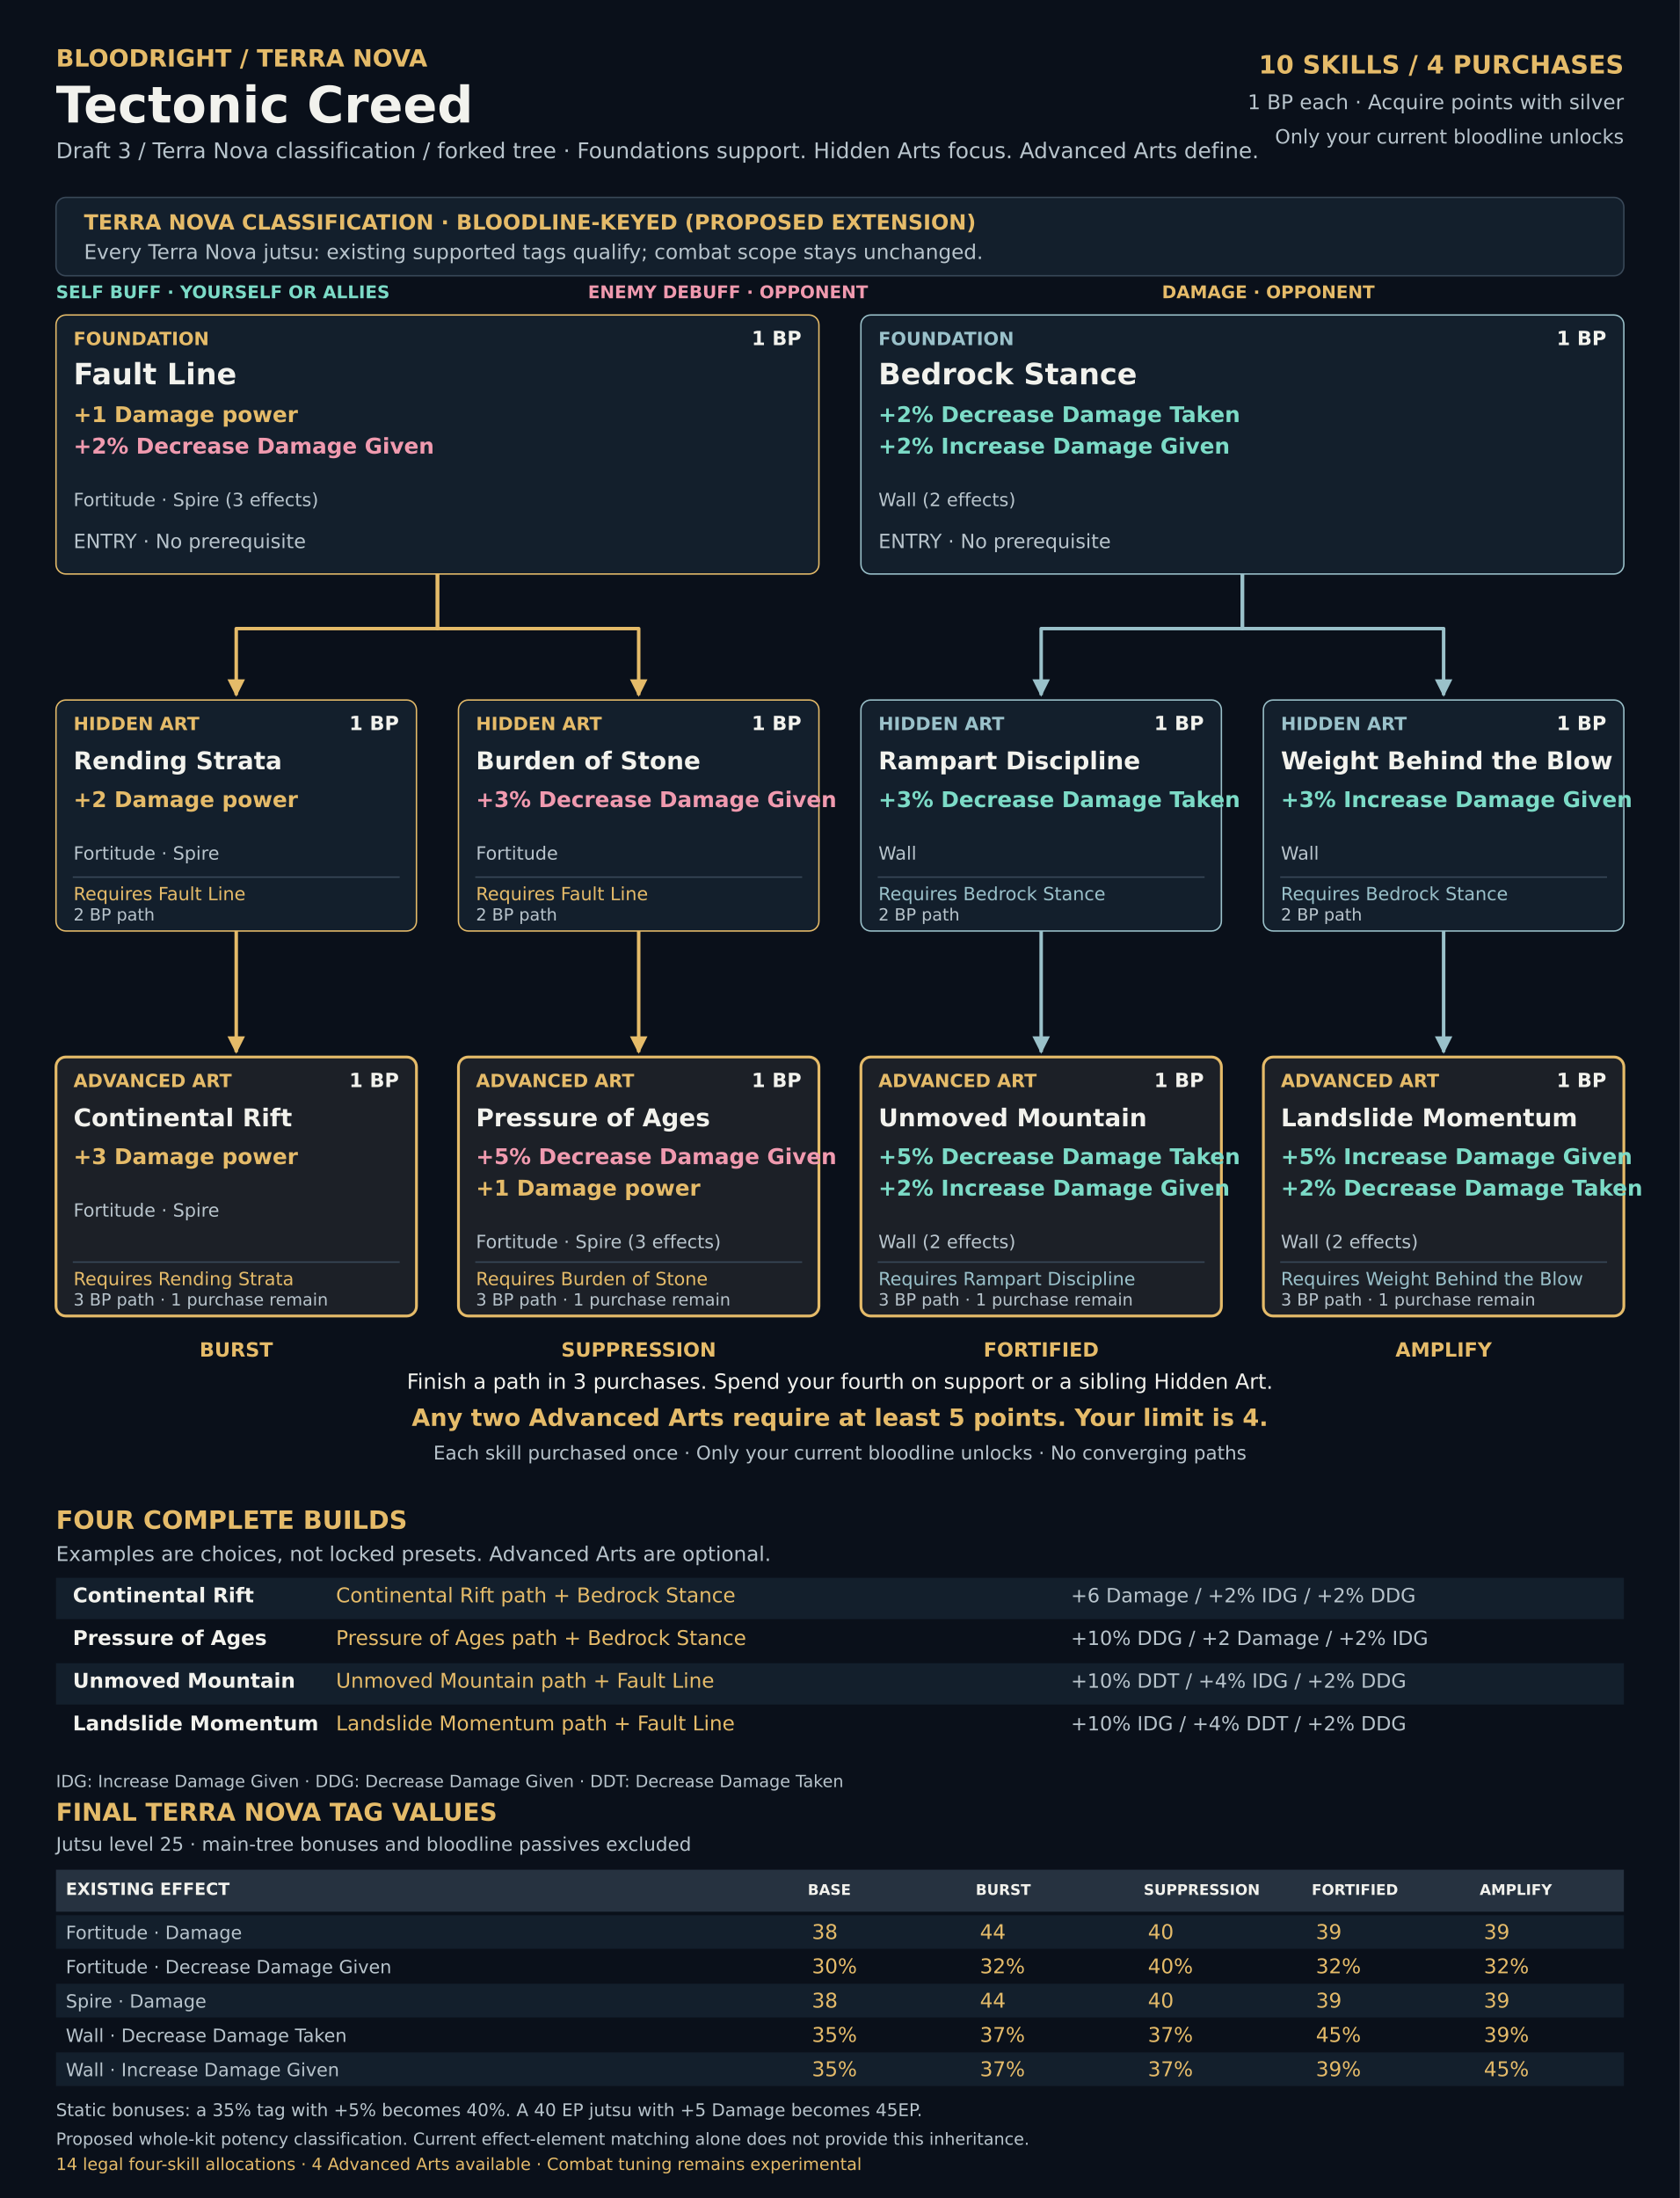
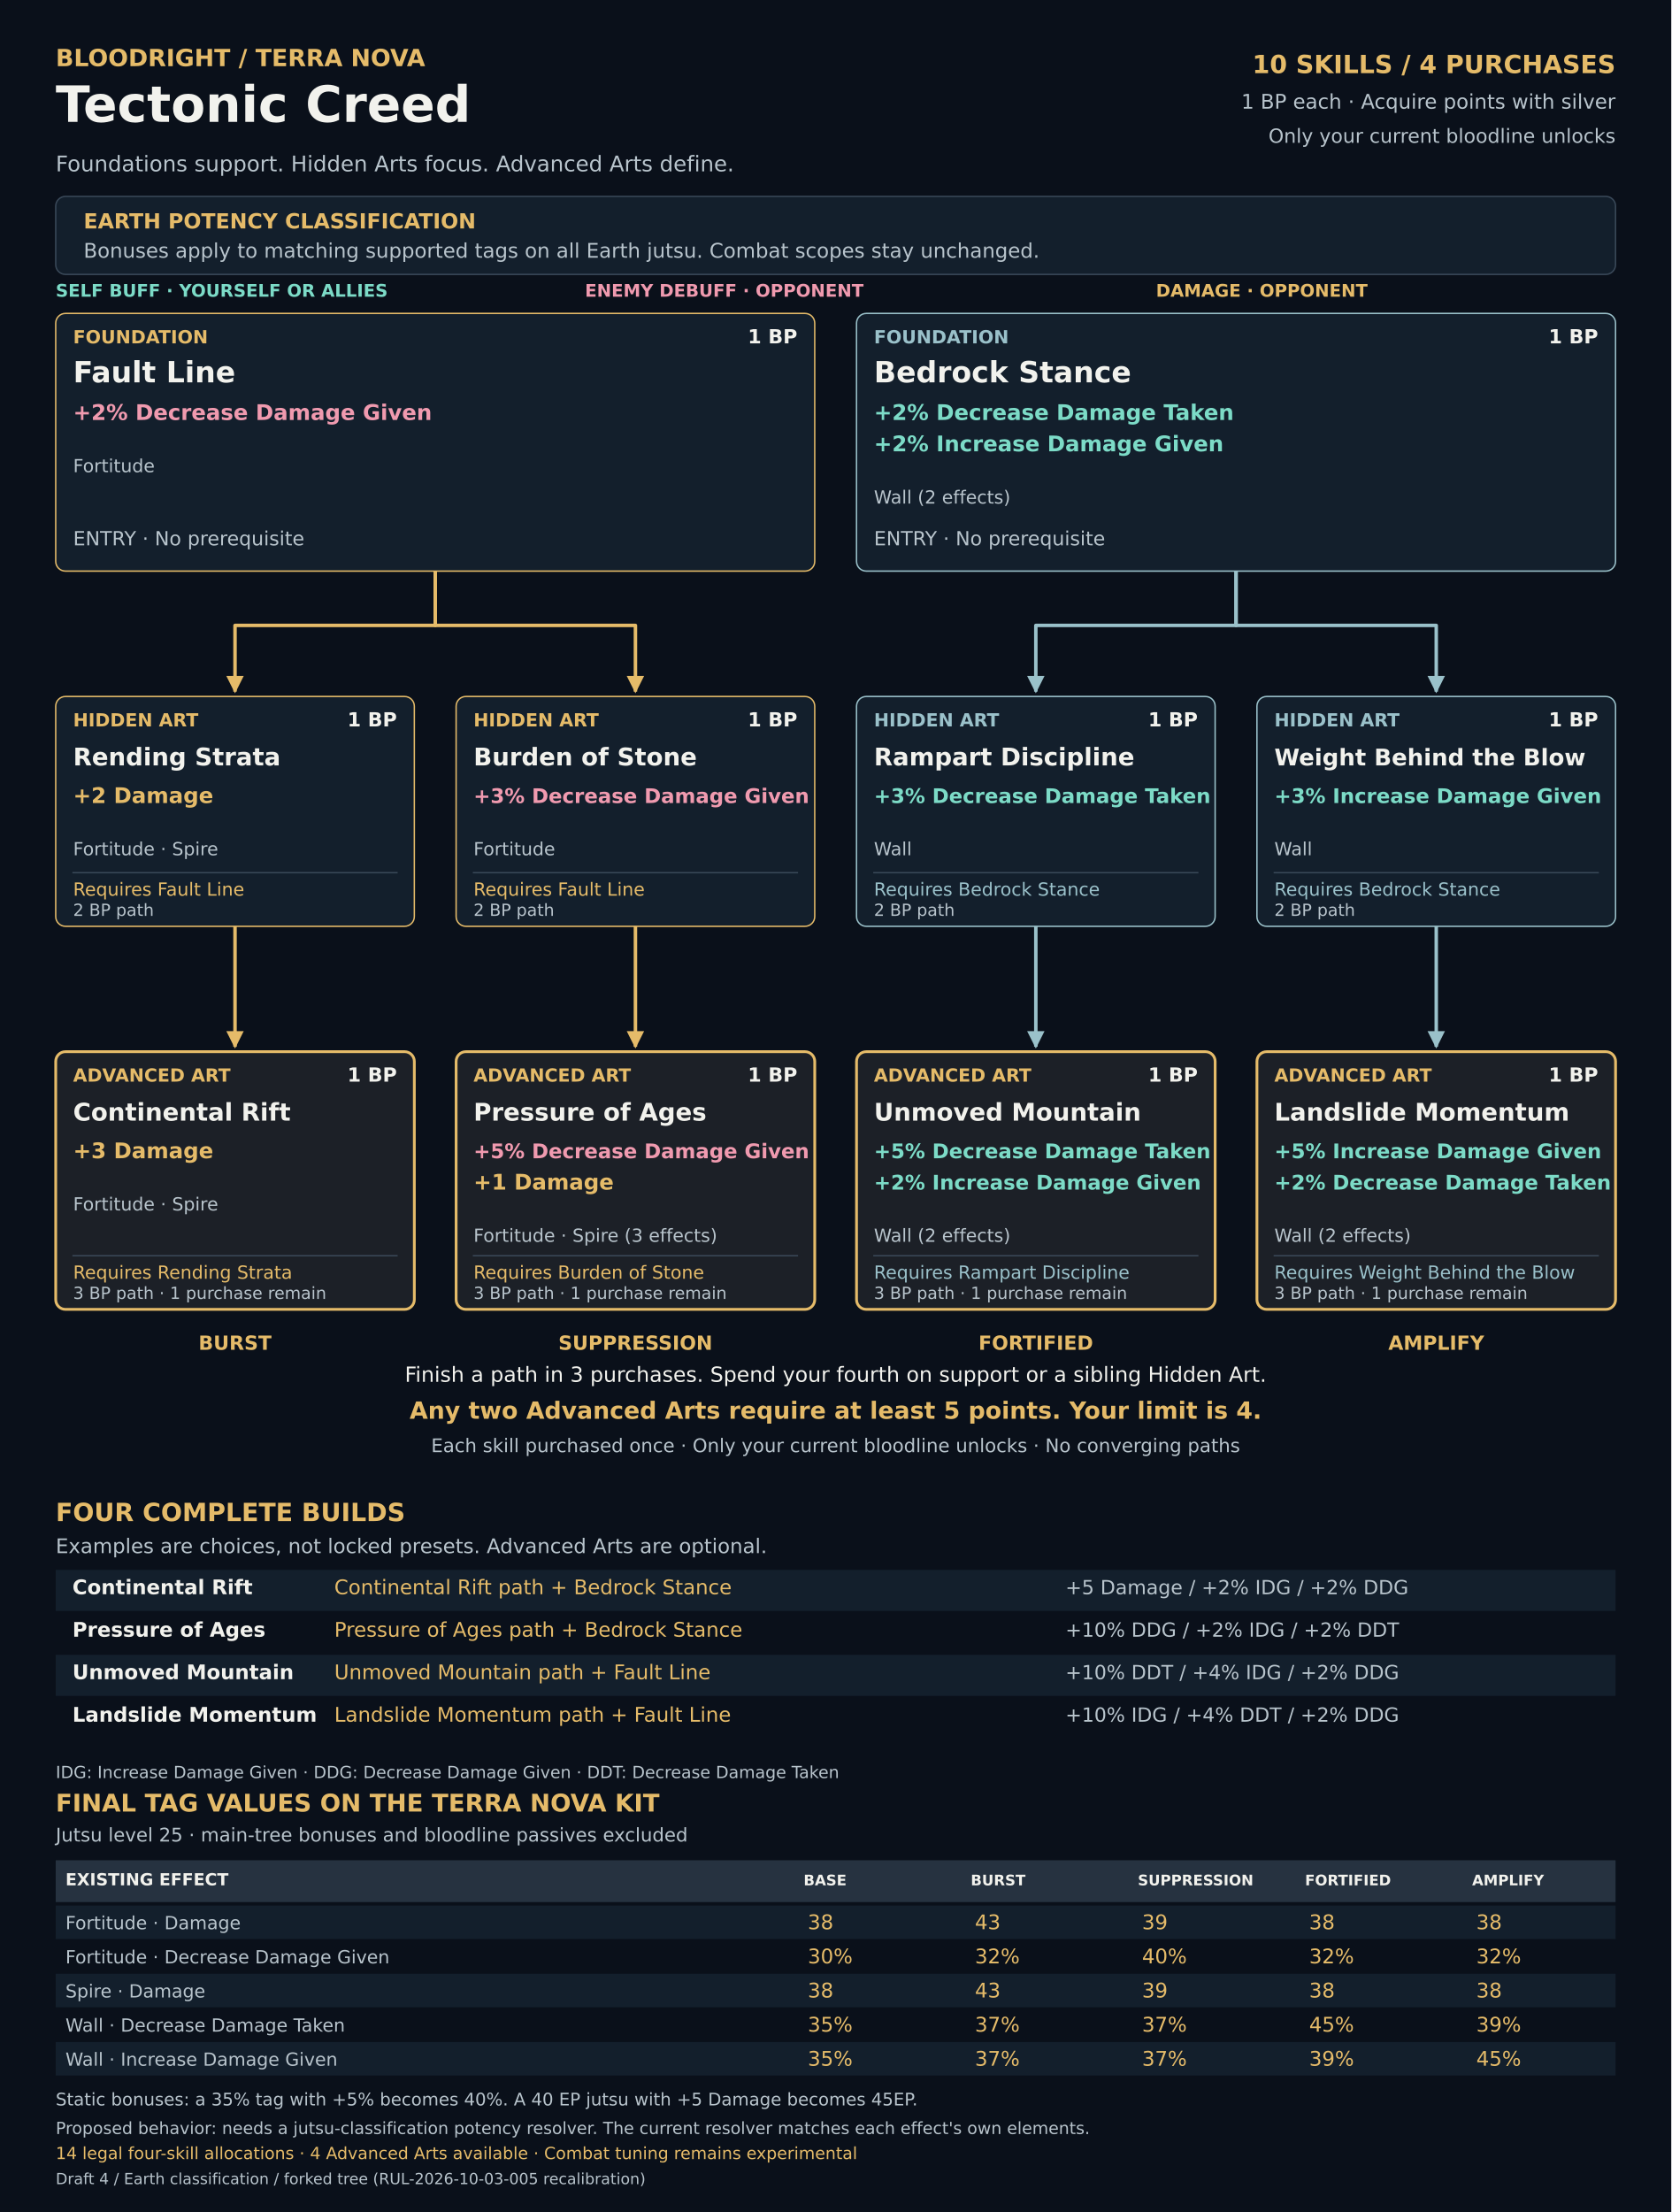
- <svg xmlns="http://www.w3.org/2000/svg" width="2400" height="3140" viewBox="0 0 2400 3140" role="img" aria-labelledby="title desc">
+ <svg xmlns="http://www.w3.org/2000/svg" width="2400" height="3176" viewBox="0 0 2400 3176" role="img" aria-labelledby="title desc">
  <defs>
    <marker id="arrow-0" viewBox="0 0 10 10" refX="9" refY="5" markerWidth="5" markerHeight="5" orient="auto">
      <path d="M0 0L10 5L0 10Z" fill="#e5bb69" />
    </marker>
    <marker id="arrow-1" viewBox="0 0 10 10" refX="9" refY="5" markerWidth="5" markerHeight="5" orient="auto">
      <path d="M0 0L10 5L0 10Z" fill="#9ac1ca" />
    </marker>
    <marker id="arrow-2" viewBox="0 0 10 10" refX="9" refY="5" markerWidth="5" markerHeight="5" orient="auto">
      <path d="M0 0L10 5L0 10Z" fill="#b8d98d" />
    </marker>
    <marker id="arrow-3" viewBox="0 0 10 10" refX="9" refY="5" markerWidth="5" markerHeight="5" orient="auto">
      <path d="M0 0L10 5L0 10Z" fill="#d9a6e0" />
    </marker>
  </defs>
  <g font-family="DejaVu Sans, sans-serif">
-     <rect x="0" y="0" width="2400" height="3140" rx="0" fill="#0a101a" />
+     <rect x="0" y="0" width="2400" height="3176" rx="0" fill="#0a101a" />
    <text x="80" y="95" font-size="34" font-weight="700" fill="#e5bb69" text-anchor="start">BLOODRIGHT / TERRA NOVA</text>
    <text x="80" y="175" font-size="72" font-weight="700" fill="#f2f2ed" text-anchor="start">Tectonic Creed</text>
-     <text x="80" y="226" font-size="31" font-weight="400" fill="#b8c4cc" text-anchor="start">Draft 3 / Terra Nova classification / forked tree · Foundations support. Hidden Arts focus. Advanced Arts define.</text>
+     <text x="80" y="246" font-size="31" font-weight="400" fill="#b8c4cc" text-anchor="start">Foundations support. Hidden Arts focus. Advanced Arts define.</text>
    <text x="2320" y="105" font-size="36" font-weight="700" fill="#e5bb69" text-anchor="end">10 SKILLS  /  4 PURCHASES</text>
    <text x="2320" y="156" font-size="29" font-weight="400" fill="#b8c4cc" text-anchor="end">1 BP each · Acquire points with silver</text>
    <text x="2320" y="205" font-size="28" font-weight="400" fill="#b8c4cc" text-anchor="end">Only your current bloodline unlocks</text>
    <rect x="80" y="282" width="2240" height="112" rx="14" fill="#131f2c" stroke="#394858" stroke-width="2" />
-     <text x="120" y="328" font-size="30" font-weight="700" fill="#e5bb69" text-anchor="start">TERRA NOVA CLASSIFICATION · BLOODLINE-KEYED (PROPOSED EXTENSION)</text>
-     <text x="120" y="370" font-size="29" font-weight="400" fill="#b8c4cc" text-anchor="start">Every Terra Nova jutsu: existing supported tags qualify; combat scope stays unchanged.</text>
+     <text x="120" y="328" font-size="30" font-weight="700" fill="#e5bb69" text-anchor="start">EARTH POTENCY CLASSIFICATION</text>
+     <text x="120" y="370" font-size="29" font-weight="400" fill="#b8c4cc" text-anchor="start">Bonuses apply to matching supported tags on all Earth jutsu. Combat scopes stay unchanged.</text>
    <text x="80" y="426" font-size="25" font-weight="700" fill="#7cdbc7" text-anchor="start">SELF BUFF · YOURSELF OR ALLIES</text>
    <text x="840" y="426" font-size="25" font-weight="700" fill="#f09aaf" text-anchor="start">ENEMY DEBUFF · OPPONENT</text>
    <text x="1660" y="426" font-size="25" font-weight="700" fill="#e5bb69" text-anchor="start">DAMAGE · OPPONENT</text>
    <path id="edge-02-03" data-from="02" data-to="03" d="M337.5 1330 V1503" fill="none" stroke="#e5bb69" stroke-width="5" stroke-linejoin="round" marker-end="url(#arrow-0)" />
    <path id="edge-04-05" data-from="04" data-to="05" d="M912.5 1330 V1503" fill="none" stroke="#e5bb69" stroke-width="5" stroke-linejoin="round" marker-end="url(#arrow-0)" />
    <path id="edge-01-02" data-from="01" data-to="02" d="M625 820 V898 H337.5 V993" fill="none" stroke="#e5bb69" stroke-width="5" stroke-linejoin="round" marker-end="url(#arrow-0)" />
    <path id="edge-01-04" data-from="01" data-to="04" d="M625 820 V898 H912.5 V993" fill="none" stroke="#e5bb69" stroke-width="5" stroke-linejoin="round" marker-end="url(#arrow-0)" />
    <path id="edge-07-08" data-from="07" data-to="08" d="M1487.5 1330 V1503" fill="none" stroke="#9ac1ca" stroke-width="5" stroke-linejoin="round" marker-end="url(#arrow-1)" />
    <path id="edge-09-10" data-from="09" data-to="10" d="M2062.5 1330 V1503" fill="none" stroke="#9ac1ca" stroke-width="5" stroke-linejoin="round" marker-end="url(#arrow-1)" />
    <path id="edge-06-07" data-from="06" data-to="07" d="M1775 820 V898 H1487.5 V993" fill="none" stroke="#9ac1ca" stroke-width="5" stroke-linejoin="round" marker-end="url(#arrow-1)" />
    <path id="edge-06-09" data-from="06" data-to="09" d="M1775 820 V898 H2062.5 V993" fill="none" stroke="#9ac1ca" stroke-width="5" stroke-linejoin="round" marker-end="url(#arrow-1)" />
-     <g id="node-01" data-cost="1" data-prerequisites="" data-potency-classification="Terra Nova">
+     <g id="node-01" data-cost="1" data-prerequisites="" data-potency-classification="Earth">
      <rect x="80" y="450" width="1090" height="370" rx="14" fill="#131f2c" stroke="#e5bb69" stroke-width="2" />
      <text x="105.0" y="493" font-size="26" font-weight="700" fill="#e5bb69" text-anchor="start">FOUNDATION</text>
      <text x="1145.0" y="493" font-size="28" font-weight="700" fill="#f2f2ed" text-anchor="end">1 BP</text>
      <text x="105.0" y="549" font-size="42" font-weight="700" fill="#f2f2ed" text-anchor="start">Fault Line</text>
-       <text x="105.0" y="603" font-size="31" font-weight="700" fill="#e5bb69" text-anchor="start">+1 Damage power</text>
-       <text x="105.0" y="648" font-size="31" font-weight="700" fill="#f09aaf" text-anchor="start">+2% Decrease Damage Given</text>
-       <text x="105.0" y="723" font-size="26" font-weight="400" fill="#b8c4cc" text-anchor="start">Fortitude · Spire (3 effects)</text>
+       <text x="105.0" y="603" font-size="31" font-weight="700" fill="#f09aaf" text-anchor="start">+2% Decrease Damage Given</text>
+       <text x="105.0" y="678" font-size="26" font-weight="400" fill="#b8c4cc" text-anchor="start">Fortitude</text>
      <text x="105.0" y="783" font-size="28" font-weight="400" fill="#b8c4cc" text-anchor="start">ENTRY · No prerequisite</text>
    </g>
-     <g id="node-06" data-cost="1" data-prerequisites="" data-potency-classification="Terra Nova">
+     <g id="node-06" data-cost="1" data-prerequisites="" data-potency-classification="Earth">
      <rect x="1230" y="450" width="1090" height="370" rx="14" fill="#131f2c" stroke="#9ac1ca" stroke-width="2" />
      <text x="1255.0" y="493" font-size="26" font-weight="700" fill="#9ac1ca" text-anchor="start">FOUNDATION</text>
      <text x="2295.0" y="493" font-size="28" font-weight="700" fill="#f2f2ed" text-anchor="end">1 BP</text>
      <text x="1255.0" y="549" font-size="42" font-weight="700" fill="#f2f2ed" text-anchor="start">Bedrock Stance</text>
      <text x="1255.0" y="603" font-size="31" font-weight="700" fill="#7cdbc7" text-anchor="start">+2% Decrease Damage Taken</text>
      <text x="1255.0" y="648" font-size="31" font-weight="700" fill="#7cdbc7" text-anchor="start">+2% Increase Damage Given</text>
      <text x="1255.0" y="723" font-size="26" font-weight="400" fill="#b8c4cc" text-anchor="start">Wall (2 effects)</text>
      <text x="1255.0" y="783" font-size="28" font-weight="400" fill="#b8c4cc" text-anchor="start">ENTRY · No prerequisite</text>
    </g>
-     <g id="node-02" data-cost="1" data-prerequisites="01" data-potency-classification="Terra Nova">
+     <g id="node-02" data-cost="1" data-prerequisites="01" data-potency-classification="Earth">
      <rect x="80" y="1000" width="515" height="330" rx="14" fill="#131f2c" stroke="#e5bb69" stroke-width="2" />
      <text x="105.0" y="1043" font-size="26" font-weight="700" fill="#e5bb69" text-anchor="start">HIDDEN ART</text>
      <text x="570.0" y="1043" font-size="28" font-weight="700" fill="#f2f2ed" text-anchor="end">1 BP</text>
      <text x="105.0" y="1099" font-size="35" font-weight="700" fill="#f2f2ed" text-anchor="start">Rending Strata</text>
-       <text x="105.0" y="1153" font-size="31" font-weight="700" fill="#e5bb69" text-anchor="start">+2 Damage power</text>
+       <text x="105.0" y="1153" font-size="31" font-weight="700" fill="#e5bb69" text-anchor="start">+2 Damage</text>
      <text x="105.0" y="1228" font-size="26" font-weight="400" fill="#b8c4cc" text-anchor="start">Fortitude · Spire</text>
      <path d="M104 1253 L571 1253" fill="none" stroke="#394858" stroke-width="2" />
      <text x="105.0" y="1286" font-size="26" font-weight="400" fill="#e5bb69" text-anchor="start">Requires Fault Line</text>
      <text x="105.0" y="1315" font-size="24" font-weight="400" fill="#b8c4cc" text-anchor="start">2 BP path</text>
    </g>
-     <g id="node-04" data-cost="1" data-prerequisites="01" data-potency-classification="Terra Nova">
+     <g id="node-04" data-cost="1" data-prerequisites="01" data-potency-classification="Earth">
      <rect x="655" y="1000" width="515" height="330" rx="14" fill="#131f2c" stroke="#e5bb69" stroke-width="2" />
      <text x="680.0" y="1043" font-size="26" font-weight="700" fill="#e5bb69" text-anchor="start">HIDDEN ART</text>
      <text x="1145.0" y="1043" font-size="28" font-weight="700" fill="#f2f2ed" text-anchor="end">1 BP</text>
      <text x="680.0" y="1099" font-size="35" font-weight="700" fill="#f2f2ed" text-anchor="start">Burden of Stone</text>
-       <text x="680.0" y="1153" font-size="31" font-weight="700" fill="#f09aaf" text-anchor="start">+3% Decrease Damage Given</text>
+       <text x="680.0" y="1153" font-size="29" font-weight="700" fill="#f09aaf" text-anchor="start">+3% Decrease Damage Given</text>
      <text x="680.0" y="1228" font-size="26" font-weight="400" fill="#b8c4cc" text-anchor="start">Fortitude</text>
      <path d="M679 1253 L1146 1253" fill="none" stroke="#394858" stroke-width="2" />
      <text x="680.0" y="1286" font-size="26" font-weight="400" fill="#e5bb69" text-anchor="start">Requires Fault Line</text>
      <text x="680.0" y="1315" font-size="24" font-weight="400" fill="#b8c4cc" text-anchor="start">2 BP path</text>
    </g>
-     <g id="node-07" data-cost="1" data-prerequisites="06" data-potency-classification="Terra Nova">
+     <g id="node-07" data-cost="1" data-prerequisites="06" data-potency-classification="Earth">
      <rect x="1230" y="1000" width="515" height="330" rx="14" fill="#131f2c" stroke="#9ac1ca" stroke-width="2" />
      <text x="1255.0" y="1043" font-size="26" font-weight="700" fill="#9ac1ca" text-anchor="start">HIDDEN ART</text>
      <text x="1720.0" y="1043" font-size="28" font-weight="700" fill="#f2f2ed" text-anchor="end">1 BP</text>
      <text x="1255.0" y="1099" font-size="35" font-weight="700" fill="#f2f2ed" text-anchor="start">Rampart Discipline</text>
-       <text x="1255.0" y="1153" font-size="31" font-weight="700" fill="#7cdbc7" text-anchor="start">+3% Decrease Damage Taken</text>
+       <text x="1255.0" y="1153" font-size="29" font-weight="700" fill="#7cdbc7" text-anchor="start">+3% Decrease Damage Taken</text>
      <text x="1255.0" y="1228" font-size="26" font-weight="400" fill="#b8c4cc" text-anchor="start">Wall</text>
      <path d="M1254 1253 L1721 1253" fill="none" stroke="#394858" stroke-width="2" />
      <text x="1255.0" y="1286" font-size="26" font-weight="400" fill="#9ac1ca" text-anchor="start">Requires Bedrock Stance</text>
      <text x="1255.0" y="1315" font-size="24" font-weight="400" fill="#b8c4cc" text-anchor="start">2 BP path</text>
    </g>
-     <g id="node-09" data-cost="1" data-prerequisites="06" data-potency-classification="Terra Nova">
+     <g id="node-09" data-cost="1" data-prerequisites="06" data-potency-classification="Earth">
      <rect x="1805" y="1000" width="515" height="330" rx="14" fill="#131f2c" stroke="#9ac1ca" stroke-width="2" />
      <text x="1830.0" y="1043" font-size="26" font-weight="700" fill="#9ac1ca" text-anchor="start">HIDDEN ART</text>
      <text x="2295.0" y="1043" font-size="28" font-weight="700" fill="#f2f2ed" text-anchor="end">1 BP</text>
-       <text x="1830.0" y="1099" font-size="35" font-weight="700" fill="#f2f2ed" text-anchor="start">Weight Behind the Blow</text>
-       <text x="1830.0" y="1153" font-size="31" font-weight="700" fill="#7cdbc7" text-anchor="start">+3% Increase Damage Given</text>
+       <text x="1830.0" y="1099" font-size="33" font-weight="700" fill="#f2f2ed" text-anchor="start">Weight Behind the Blow</text>
+       <text x="1830.0" y="1153" font-size="29" font-weight="700" fill="#7cdbc7" text-anchor="start">+3% Increase Damage Given</text>
      <text x="1830.0" y="1228" font-size="26" font-weight="400" fill="#b8c4cc" text-anchor="start">Wall</text>
      <path d="M1829 1253 L2296 1253" fill="none" stroke="#394858" stroke-width="2" />
      <text x="1830.0" y="1286" font-size="26" font-weight="400" fill="#9ac1ca" text-anchor="start">Requires Bedrock Stance</text>
      <text x="1830.0" y="1315" font-size="24" font-weight="400" fill="#b8c4cc" text-anchor="start">2 BP path</text>
    </g>
-     <g id="node-03" data-cost="1" data-prerequisites="02" data-potency-classification="Terra Nova">
+     <g id="node-03" data-cost="1" data-prerequisites="02" data-potency-classification="Earth">
      <rect x="80" y="1510" width="515" height="370" rx="14" fill="#1c2027" stroke="#e5bb69" stroke-width="4" />
      <text x="105.0" y="1553" font-size="26" font-weight="700" fill="#e5bb69" text-anchor="start">ADVANCED ART</text>
      <text x="570.0" y="1553" font-size="28" font-weight="700" fill="#f2f2ed" text-anchor="end">1 BP</text>
      <text x="105.0" y="1609" font-size="35" font-weight="700" fill="#f2f2ed" text-anchor="start">Continental Rift</text>
-       <text x="105.0" y="1663" font-size="31" font-weight="700" fill="#e5bb69" text-anchor="start">+3 Damage power</text>
+       <text x="105.0" y="1663" font-size="31" font-weight="700" fill="#e5bb69" text-anchor="start">+3 Damage</text>
      <text x="105.0" y="1738" font-size="26" font-weight="400" fill="#b8c4cc" text-anchor="start">Fortitude · Spire</text>
      <path d="M104 1803 L571 1803" fill="none" stroke="#394858" stroke-width="2" />
      <text x="105.0" y="1836" font-size="26" font-weight="400" fill="#e5bb69" text-anchor="start">Requires Rending Strata</text>
      <text x="105.0" y="1865" font-size="24" font-weight="400" fill="#b8c4cc" text-anchor="start">3 BP path · 1 purchase remain</text>
    </g>
-     <g id="node-05" data-cost="1" data-prerequisites="04" data-potency-classification="Terra Nova">
+     <g id="node-05" data-cost="1" data-prerequisites="04" data-potency-classification="Earth">
      <rect x="655" y="1510" width="515" height="370" rx="14" fill="#1c2027" stroke="#e5bb69" stroke-width="4" />
      <text x="680.0" y="1553" font-size="26" font-weight="700" fill="#e5bb69" text-anchor="start">ADVANCED ART</text>
      <text x="1145.0" y="1553" font-size="28" font-weight="700" fill="#f2f2ed" text-anchor="end">1 BP</text>
      <text x="680.0" y="1609" font-size="35" font-weight="700" fill="#f2f2ed" text-anchor="start">Pressure of Ages</text>
-       <text x="680.0" y="1663" font-size="31" font-weight="700" fill="#f09aaf" text-anchor="start">+5% Decrease Damage Given</text>
-       <text x="680.0" y="1708" font-size="31" font-weight="700" fill="#e5bb69" text-anchor="start">+1 Damage power</text>
+       <text x="680.0" y="1663" font-size="29" font-weight="700" fill="#f09aaf" text-anchor="start">+5% Decrease Damage Given</text>
+       <text x="680.0" y="1708" font-size="31" font-weight="700" fill="#e5bb69" text-anchor="start">+1 Damage</text>
      <text x="680.0" y="1783" font-size="26" font-weight="400" fill="#b8c4cc" text-anchor="start">Fortitude · Spire (3 effects)</text>
      <path d="M679 1803 L1146 1803" fill="none" stroke="#394858" stroke-width="2" />
      <text x="680.0" y="1836" font-size="26" font-weight="400" fill="#e5bb69" text-anchor="start">Requires Burden of Stone</text>
      <text x="680.0" y="1865" font-size="24" font-weight="400" fill="#b8c4cc" text-anchor="start">3 BP path · 1 purchase remain</text>
    </g>
-     <g id="node-08" data-cost="1" data-prerequisites="07" data-potency-classification="Terra Nova">
+     <g id="node-08" data-cost="1" data-prerequisites="07" data-potency-classification="Earth">
      <rect x="1230" y="1510" width="515" height="370" rx="14" fill="#1c2027" stroke="#e5bb69" stroke-width="4" />
      <text x="1255.0" y="1553" font-size="26" font-weight="700" fill="#e5bb69" text-anchor="start">ADVANCED ART</text>
      <text x="1720.0" y="1553" font-size="28" font-weight="700" fill="#f2f2ed" text-anchor="end">1 BP</text>
      <text x="1255.0" y="1609" font-size="35" font-weight="700" fill="#f2f2ed" text-anchor="start">Unmoved Mountain</text>
-       <text x="1255.0" y="1663" font-size="31" font-weight="700" fill="#7cdbc7" text-anchor="start">+5% Decrease Damage Taken</text>
-       <text x="1255.0" y="1708" font-size="31" font-weight="700" fill="#7cdbc7" text-anchor="start">+2% Increase Damage Given</text>
+       <text x="1255.0" y="1663" font-size="29" font-weight="700" fill="#7cdbc7" text-anchor="start">+5% Decrease Damage Taken</text>
+       <text x="1255.0" y="1708" font-size="29" font-weight="700" fill="#7cdbc7" text-anchor="start">+2% Increase Damage Given</text>
      <text x="1255.0" y="1783" font-size="26" font-weight="400" fill="#b8c4cc" text-anchor="start">Wall (2 effects)</text>
      <path d="M1254 1803 L1721 1803" fill="none" stroke="#394858" stroke-width="2" />
      <text x="1255.0" y="1836" font-size="26" font-weight="400" fill="#9ac1ca" text-anchor="start">Requires Rampart Discipline</text>
      <text x="1255.0" y="1865" font-size="24" font-weight="400" fill="#b8c4cc" text-anchor="start">3 BP path · 1 purchase remain</text>
    </g>
-     <g id="node-10" data-cost="1" data-prerequisites="09" data-potency-classification="Terra Nova">
+     <g id="node-10" data-cost="1" data-prerequisites="09" data-potency-classification="Earth">
      <rect x="1805" y="1510" width="515" height="370" rx="14" fill="#1c2027" stroke="#e5bb69" stroke-width="4" />
      <text x="1830.0" y="1553" font-size="26" font-weight="700" fill="#e5bb69" text-anchor="start">ADVANCED ART</text>
      <text x="2295.0" y="1553" font-size="28" font-weight="700" fill="#f2f2ed" text-anchor="end">1 BP</text>
      <text x="1830.0" y="1609" font-size="35" font-weight="700" fill="#f2f2ed" text-anchor="start">Landslide Momentum</text>
-       <text x="1830.0" y="1663" font-size="31" font-weight="700" fill="#7cdbc7" text-anchor="start">+5% Increase Damage Given</text>
-       <text x="1830.0" y="1708" font-size="31" font-weight="700" fill="#7cdbc7" text-anchor="start">+2% Decrease Damage Taken</text>
+       <text x="1830.0" y="1663" font-size="29" font-weight="700" fill="#7cdbc7" text-anchor="start">+5% Increase Damage Given</text>
+       <text x="1830.0" y="1708" font-size="29" font-weight="700" fill="#7cdbc7" text-anchor="start">+2% Decrease Damage Taken</text>
      <text x="1830.0" y="1783" font-size="26" font-weight="400" fill="#b8c4cc" text-anchor="start">Wall (2 effects)</text>
      <path d="M1829 1803 L2296 1803" fill="none" stroke="#394858" stroke-width="2" />
      <text x="1830.0" y="1836" font-size="26" font-weight="400" fill="#9ac1ca" text-anchor="start">Requires Weight Behind the Blow</text>
      <text x="1830.0" y="1865" font-size="24" font-weight="400" fill="#b8c4cc" text-anchor="start">3 BP path · 1 purchase remain</text>
    </g>
    <text x="337.5" y="1938" font-size="28" font-weight="700" fill="#e5bb69" text-anchor="middle">BURST</text>
    <text x="912.5" y="1938" font-size="28" font-weight="700" fill="#e5bb69" text-anchor="middle">SUPPRESSION</text>
    <text x="1487.5" y="1938" font-size="28" font-weight="700" fill="#e5bb69" text-anchor="middle">FORTIFIED</text>
    <text x="2062.5" y="1938" font-size="28" font-weight="700" fill="#e5bb69" text-anchor="middle">AMPLIFY</text>
    <text x="1200.0" y="1984" font-size="30" font-weight="400" fill="#f2f2ed" text-anchor="middle">Finish a path in 3 purchases. Spend your fourth on support or a sibling Hidden Art.</text>
    <text x="1200.0" y="2037" font-size="34" font-weight="700" fill="#e5bb69" text-anchor="middle">Any two Advanced Arts require at least 5 points. Your limit is 4.</text>
    <text x="1200.0" y="2085" font-size="27" font-weight="400" fill="#b8c4cc" text-anchor="middle">Each skill purchased once · Only your current bloodline unlocks · No converging paths</text>
    <text x="80" y="2184" font-size="36" font-weight="700" fill="#e5bb69" text-anchor="start">FOUR COMPLETE BUILDS</text>
    <text x="80" y="2230" font-size="29" font-weight="400" fill="#b8c4cc" text-anchor="start">Examples are choices, not locked presets. Advanced Arts are optional.</text>
    <rect x="80" y="2254" width="2240" height="59" rx="0" fill="#131f2c" />
    <text x="104" y="2289" font-size="29" font-weight="700" fill="#f2f2ed" text-anchor="start">Continental Rift</text>
    <text x="480" y="2289" font-size="29" font-weight="400" fill="#e5bb69" text-anchor="start">Continental Rift path + Bedrock Stance</text>
-     <text x="1530" y="2289" font-size="28" font-weight="400" fill="#b8c4cc" text-anchor="start">+6 Damage / +2% IDG / +2% DDG</text>
+     <text x="1530" y="2289" font-size="28" font-weight="400" fill="#b8c4cc" text-anchor="start">+5 Damage / +2% IDG / +2% DDG</text>
    <rect x="80" y="2315" width="2240" height="59" rx="0" fill="#0a101a" />
    <text x="104" y="2350" font-size="29" font-weight="700" fill="#f2f2ed" text-anchor="start">Pressure of Ages</text>
    <text x="480" y="2350" font-size="29" font-weight="400" fill="#e5bb69" text-anchor="start">Pressure of Ages path + Bedrock Stance</text>
-     <text x="1530" y="2350" font-size="28" font-weight="400" fill="#b8c4cc" text-anchor="start">+10% DDG / +2 Damage / +2% IDG</text>
+     <text x="1530" y="2350" font-size="28" font-weight="400" fill="#b8c4cc" text-anchor="start">+10% DDG / +2% IDG / +2% DDT</text>
    <rect x="80" y="2376" width="2240" height="59" rx="0" fill="#131f2c" />
    <text x="104" y="2411" font-size="29" font-weight="700" fill="#f2f2ed" text-anchor="start">Unmoved Mountain</text>
    <text x="480" y="2411" font-size="29" font-weight="400" fill="#e5bb69" text-anchor="start">Unmoved Mountain path + Fault Line</text>
    <text x="1530" y="2411" font-size="28" font-weight="400" fill="#b8c4cc" text-anchor="start">+10% DDT / +4% IDG / +2% DDG</text>
    <rect x="80" y="2437" width="2240" height="59" rx="0" fill="#0a101a" />
    <text x="104" y="2472" font-size="29" font-weight="700" fill="#f2f2ed" text-anchor="start">Landslide Momentum</text>
    <text x="480" y="2472" font-size="29" font-weight="400" fill="#e5bb69" text-anchor="start">Landslide Momentum path + Fault Line</text>
    <text x="1530" y="2472" font-size="28" font-weight="400" fill="#b8c4cc" text-anchor="start">+10% IDG / +4% DDT / +2% DDG</text>
    <text x="80" y="2553" font-size="24" font-weight="400" fill="#b8c4cc" text-anchor="start">IDG: Increase Damage Given · DDG: Decrease Damage Given · DDT: Decrease Damage Taken</text>
-     <text x="80" y="2601" font-size="35" font-weight="700" fill="#e5bb69" text-anchor="start">FINAL TERRA NOVA TAG VALUES</text>
+     <text x="80" y="2601" font-size="35" font-weight="700" fill="#e5bb69" text-anchor="start">FINAL TAG VALUES ON THE TERRA NOVA KIT</text>
    <text x="80" y="2644" font-size="27" font-weight="400" fill="#b8c4cc" text-anchor="start">Jutsu level 25 · main-tree bonuses and bloodline passives excluded</text>
    <rect x="80" y="2671" width="2240" height="60" rx="0" fill="#263240" />
    <text x="94" y="2707" font-size="24" font-weight="700" fill="#f2f2ed" text-anchor="start">EXISTING EFFECT</text>
    <text x="1154.0" y="2707" font-size="21" font-weight="700" fill="#f2f2ed" text-anchor="start">BASE</text>
    <text x="1394.0" y="2707" font-size="21" font-weight="700" fill="#f2f2ed" text-anchor="start">BURST</text>
    <text x="1634.0" y="2707" font-size="21" font-weight="700" fill="#f2f2ed" text-anchor="start">SUPPRESSION</text>
    <text x="1874.0" y="2707" font-size="21" font-weight="700" fill="#f2f2ed" text-anchor="start">FORTIFIED</text>
    <text x="2114.0" y="2707" font-size="21" font-weight="700" fill="#f2f2ed" text-anchor="start">AMPLIFY</text>
    <rect x="80" y="2736" width="2240" height="48" rx="0" fill="#131f2c" />
    <text x="94" y="2770" font-size="26" font-weight="400" fill="#b8c4cc" text-anchor="start">Fortitude · Damage</text>
    <text x="1160.0" y="2770" font-size="29" font-weight="400" fill="#e5bb69" text-anchor="start">38</text>
-     <text x="1400.0" y="2770" font-size="29" font-weight="400" fill="#e5bb69" text-anchor="start">44</text>
-     <text x="1640.0" y="2770" font-size="29" font-weight="400" fill="#e5bb69" text-anchor="start">40</text>
-     <text x="1880.0" y="2770" font-size="29" font-weight="400" fill="#e5bb69" text-anchor="start">39</text>
-     <text x="2120.0" y="2770" font-size="29" font-weight="400" fill="#e5bb69" text-anchor="start">39</text>
+     <text x="1400.0" y="2770" font-size="29" font-weight="400" fill="#e5bb69" text-anchor="start">43</text>
+     <text x="1640.0" y="2770" font-size="29" font-weight="400" fill="#e5bb69" text-anchor="start">39</text>
+     <text x="1880.0" y="2770" font-size="29" font-weight="400" fill="#e5bb69" text-anchor="start">38</text>
+     <text x="2120.0" y="2770" font-size="29" font-weight="400" fill="#e5bb69" text-anchor="start">38</text>
    <text x="94" y="2819" font-size="26" font-weight="400" fill="#b8c4cc" text-anchor="start">Fortitude · Decrease Damage Given</text>
    <text x="1160.0" y="2819" font-size="29" font-weight="400" fill="#e5bb69" text-anchor="start">30%</text>
    <text x="1400.0" y="2819" font-size="29" font-weight="400" fill="#e5bb69" text-anchor="start">32%</text>
    <text x="1640.0" y="2819" font-size="29" font-weight="400" fill="#e5bb69" text-anchor="start">40%</text>
    <text x="1880.0" y="2819" font-size="29" font-weight="400" fill="#e5bb69" text-anchor="start">32%</text>
    <text x="2120.0" y="2819" font-size="29" font-weight="400" fill="#e5bb69" text-anchor="start">32%</text>
    <rect x="80" y="2834" width="2240" height="48" rx="0" fill="#131f2c" />
    <text x="94" y="2868" font-size="26" font-weight="400" fill="#b8c4cc" text-anchor="start">Spire · Damage</text>
    <text x="1160.0" y="2868" font-size="29" font-weight="400" fill="#e5bb69" text-anchor="start">38</text>
-     <text x="1400.0" y="2868" font-size="29" font-weight="400" fill="#e5bb69" text-anchor="start">44</text>
-     <text x="1640.0" y="2868" font-size="29" font-weight="400" fill="#e5bb69" text-anchor="start">40</text>
-     <text x="1880.0" y="2868" font-size="29" font-weight="400" fill="#e5bb69" text-anchor="start">39</text>
-     <text x="2120.0" y="2868" font-size="29" font-weight="400" fill="#e5bb69" text-anchor="start">39</text>
+     <text x="1400.0" y="2868" font-size="29" font-weight="400" fill="#e5bb69" text-anchor="start">43</text>
+     <text x="1640.0" y="2868" font-size="29" font-weight="400" fill="#e5bb69" text-anchor="start">39</text>
+     <text x="1880.0" y="2868" font-size="29" font-weight="400" fill="#e5bb69" text-anchor="start">38</text>
+     <text x="2120.0" y="2868" font-size="29" font-weight="400" fill="#e5bb69" text-anchor="start">38</text>
    <text x="94" y="2917" font-size="26" font-weight="400" fill="#b8c4cc" text-anchor="start">Wall · Decrease Damage Taken</text>
    <text x="1160.0" y="2917" font-size="29" font-weight="400" fill="#e5bb69" text-anchor="start">35%</text>
    <text x="1400.0" y="2917" font-size="29" font-weight="400" fill="#e5bb69" text-anchor="start">37%</text>
    <text x="1640.0" y="2917" font-size="29" font-weight="400" fill="#e5bb69" text-anchor="start">37%</text>
    <text x="1880.0" y="2917" font-size="29" font-weight="400" fill="#e5bb69" text-anchor="start">45%</text>
    <text x="2120.0" y="2917" font-size="29" font-weight="400" fill="#e5bb69" text-anchor="start">39%</text>
    <rect x="80" y="2932" width="2240" height="48" rx="0" fill="#131f2c" />
    <text x="94" y="2966" font-size="26" font-weight="400" fill="#b8c4cc" text-anchor="start">Wall · Increase Damage Given</text>
    <text x="1160.0" y="2966" font-size="29" font-weight="400" fill="#e5bb69" text-anchor="start">35%</text>
    <text x="1400.0" y="2966" font-size="29" font-weight="400" fill="#e5bb69" text-anchor="start">37%</text>
    <text x="1640.0" y="2966" font-size="29" font-weight="400" fill="#e5bb69" text-anchor="start">37%</text>
    <text x="1880.0" y="2966" font-size="29" font-weight="400" fill="#e5bb69" text-anchor="start">39%</text>
    <text x="2120.0" y="2966" font-size="29" font-weight="400" fill="#e5bb69" text-anchor="start">45%</text>
    <text x="80" y="3023" font-size="25" font-weight="400" fill="#b8c4cc" text-anchor="start">Static bonuses: a 35% tag with +5% becomes 40%. A 40 EP jutsu with +5 Damage becomes 45EP.</text>
-     <text x="80" y="3064" font-size="24" font-weight="400" fill="#b8c4cc" text-anchor="start">Proposed whole-kit potency classification. Current effect-element matching alone does not provide this inheritance.</text>
+     <text x="80" y="3064" font-size="24" font-weight="400" fill="#b8c4cc" text-anchor="start">Proposed behavior: needs a jutsu-classification potency resolver. The current resolver matches each effect's own elements.</text>
    <text x="80" y="3100" font-size="24" font-weight="400" fill="#e5bb69" text-anchor="start">14 legal four-skill allocations · 4 Advanced Arts available · Combat tuning remains experimental</text>
+     <text x="80" y="3136" font-size="22" font-weight="400" fill="#b8c4cc" text-anchor="start">Draft 4 / Earth classification / forked tree (RUL-2026-10-03-005 recalibration)</text>
  </g>
</svg>
